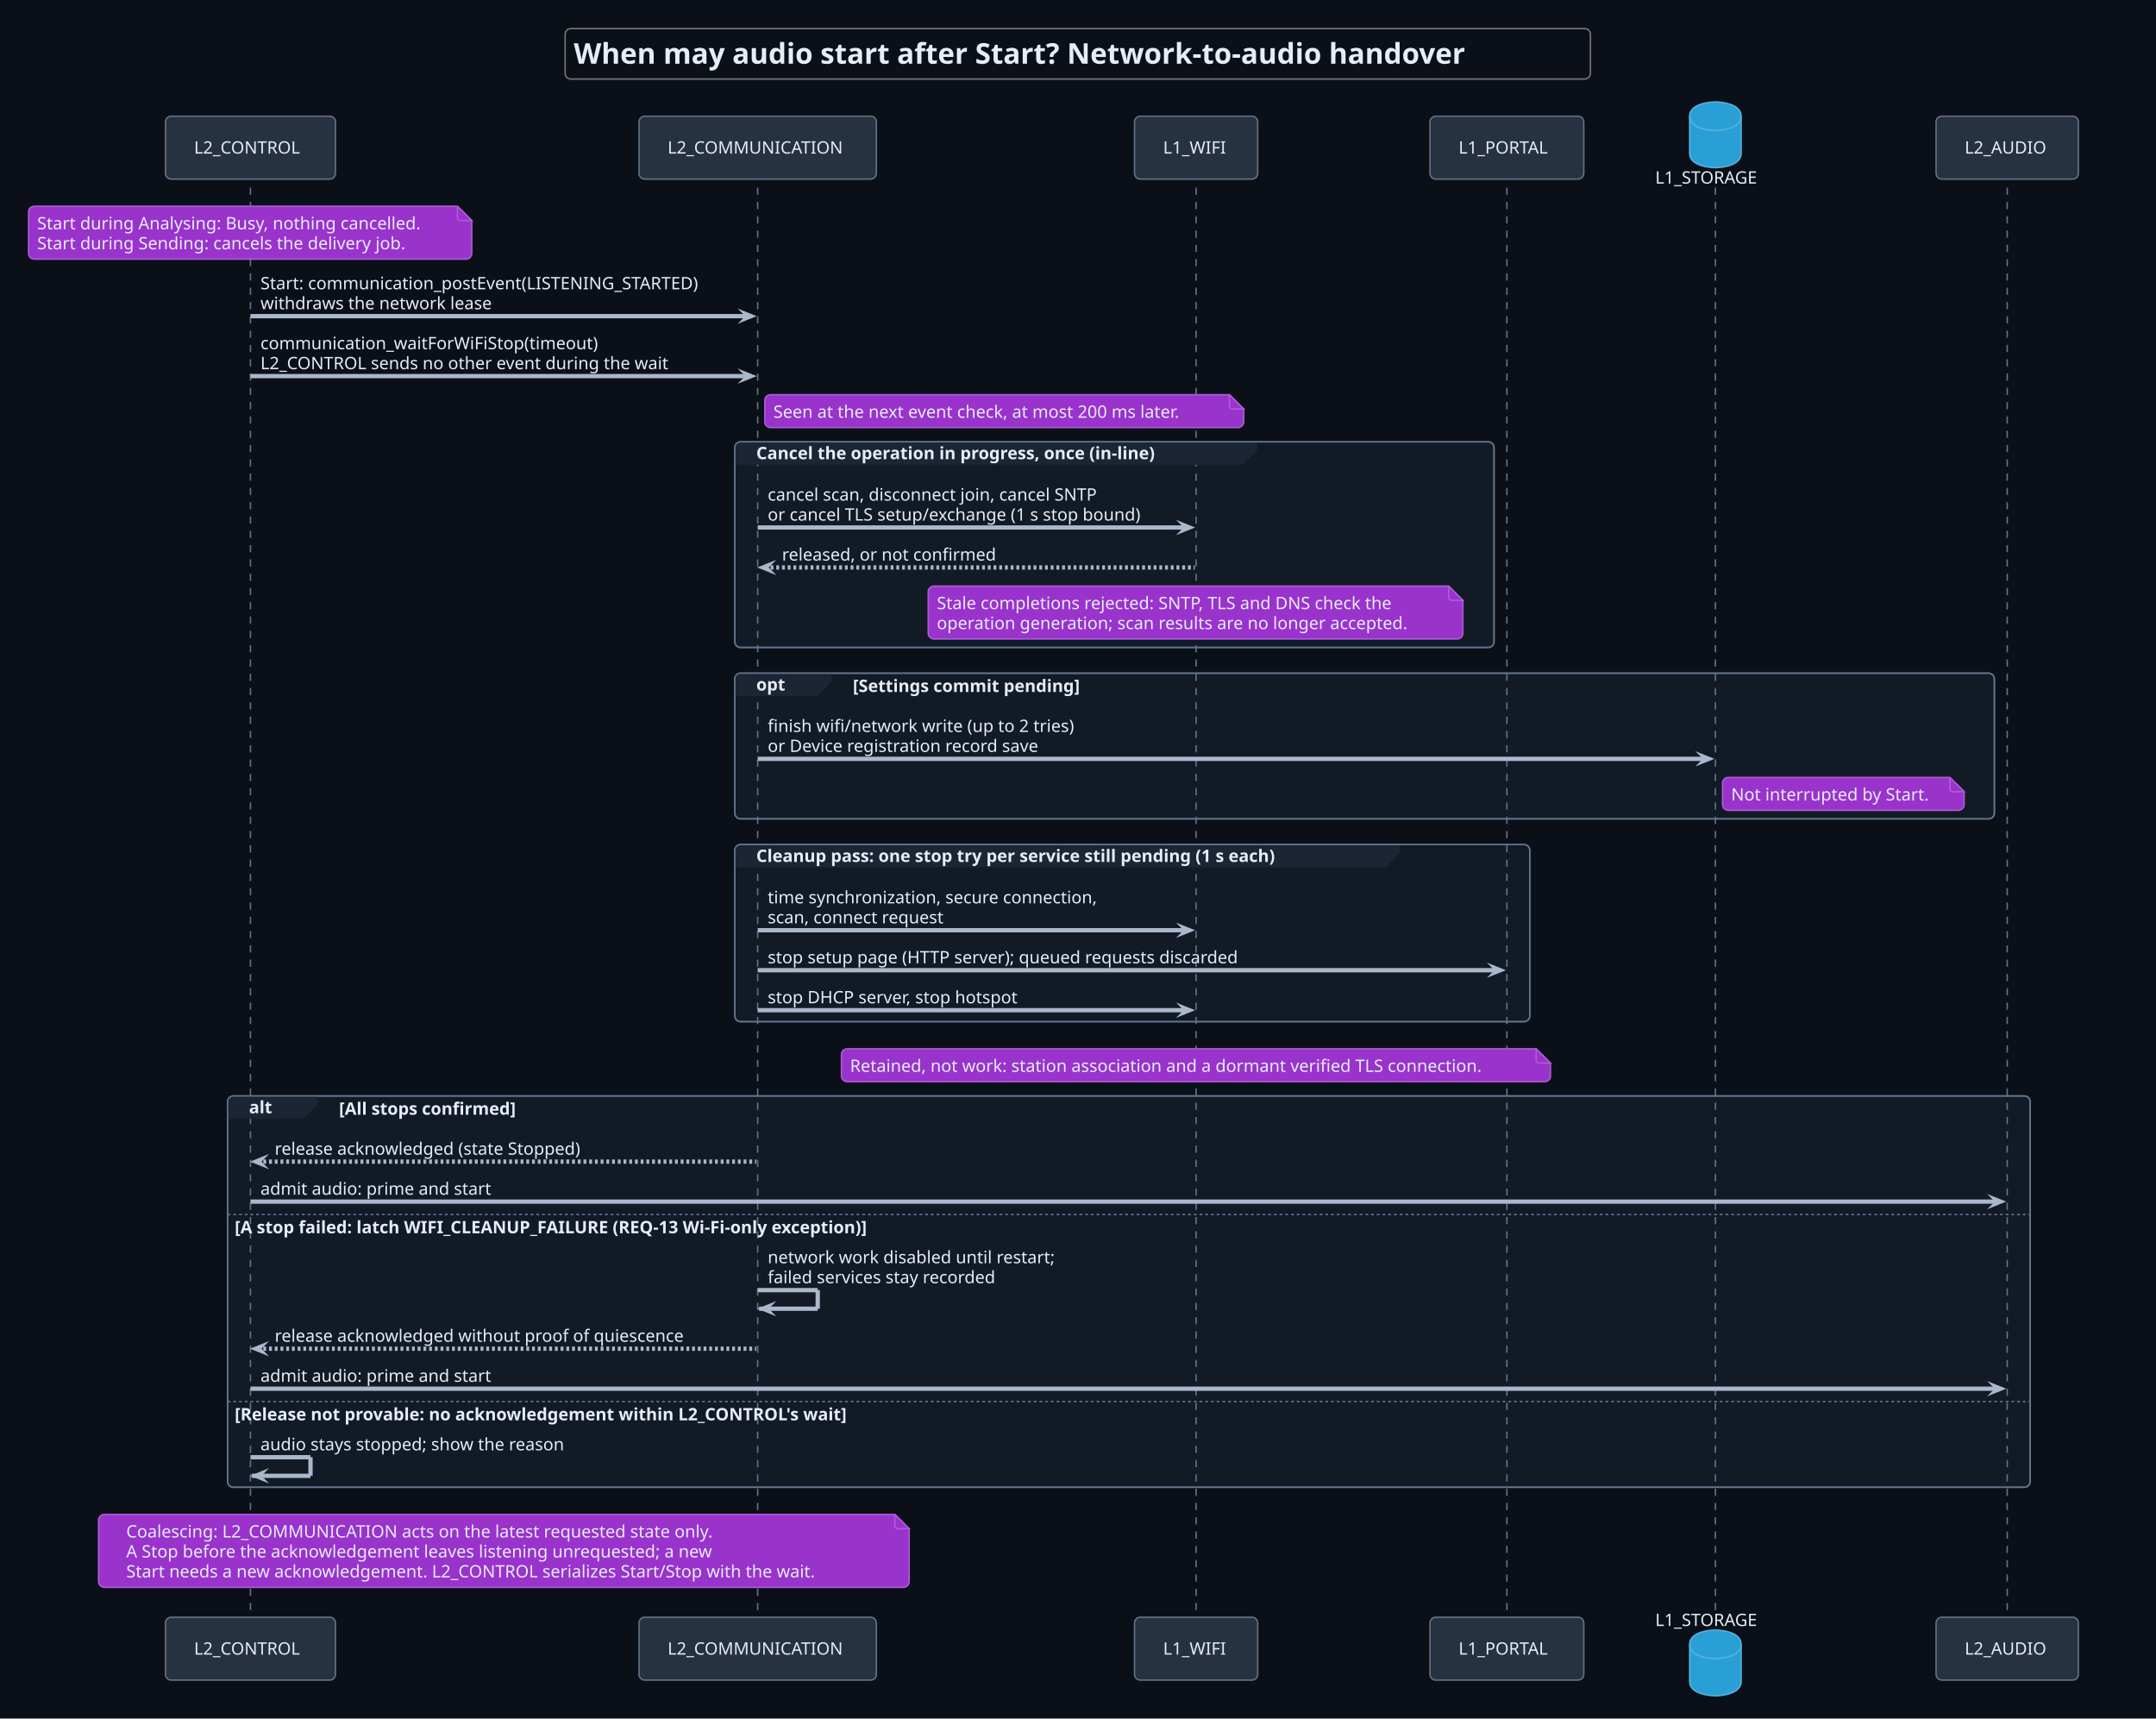
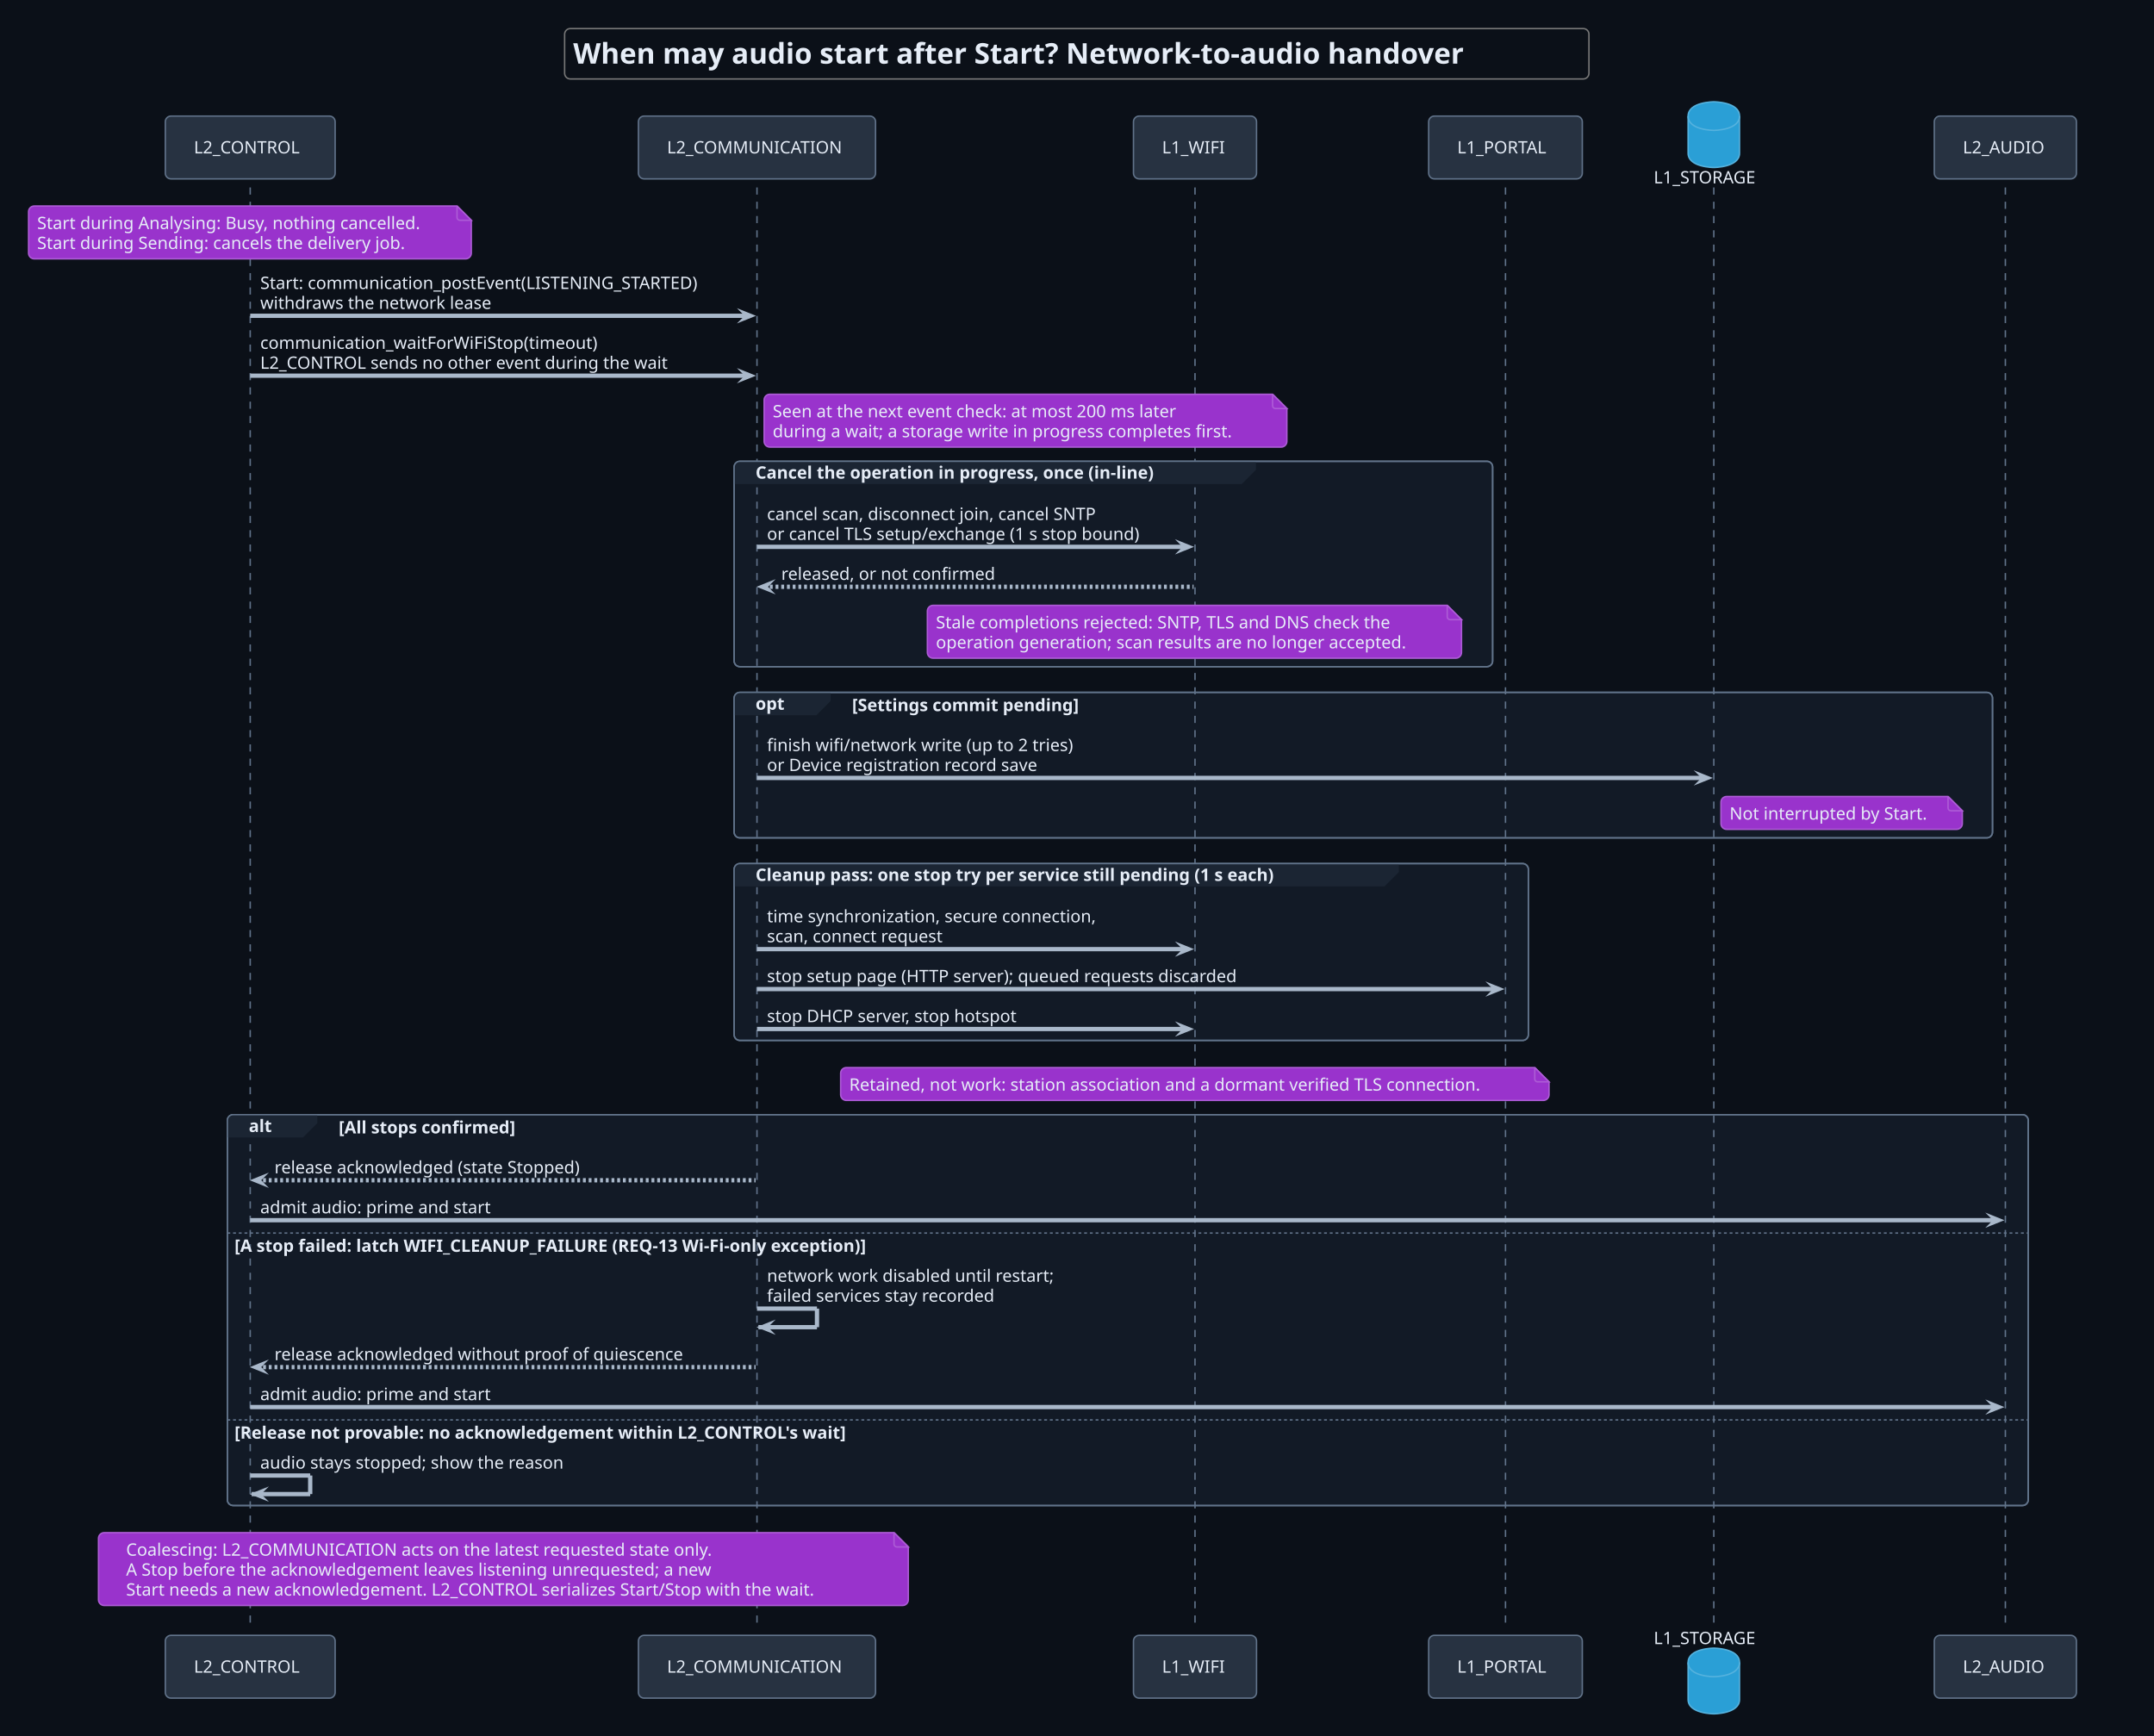
- <svg xmlns="http://www.w3.org/2000/svg" version="1.1" data-diagram-type="SEQUENCE" style="width:1571px;height:1252px;background:#0B1018;" width="1571.875px" height="1252.083px" viewBox="0 0 1571 1252" zoomAndPan="magnify" preserveAspectRatio="none" contentStyleType="text/css">
+ <svg xmlns="http://www.w3.org/2000/svg" version="1.1" data-diagram-type="SEQUENCE" style="width:1571px;height:1266px;background:#0B1018;" width="1571.875px" height="1266.667px" viewBox="0 0 1571 1266" zoomAndPan="magnify" preserveAspectRatio="none" contentStyleType="text/css">
  <defs />
  <g font-family="sans-serif" lengthAdjust="spacing">
-     <rect x="0" y="0" width="1571.875" height="1252.083" fill="#0B1018" style="stroke:none;" />
+     <rect x="0" y="0" width="1571.875" height="1266.667" fill="#0B1018" style="stroke:none;" />
    <g class="title" data-source-line="18">
      <rect x="411.799" y="20.833" width="747.089" height="36.751" fill="none" style="stroke:#777;stroke-width:1.042;" rx="4.167" ry="4.167" />
      <text x="418.049" y="46.421" fill="#E6EDF7" font-size="20.833" textLength="734.589" font-weight="700">When may audio start after Start? Network-to-audio handover</text>
    </g>
-     <rect x="535.435" y="321.908" width="553.211" height="149.805" fill="#121A26" style="stroke:#121A26;stroke-width:1.042;" rx="4.167" ry="4.167" />
-     <rect x="535.435" y="321.908" width="553.211" height="149.805" fill="none" style="stroke:#61738A;stroke-width:1.042;" rx="4.167" ry="4.167" />
-     <rect x="535.435" y="490.462" width="917.784" height="106.12" fill="#121A26" style="stroke:#121A26;stroke-width:1.042;" rx="4.167" ry="4.167" />
-     <rect x="535.435" y="490.462" width="917.784" height="106.12" fill="none" style="stroke:#61738A;stroke-width:1.042;" rx="4.167" ry="4.167" />
-     <rect x="535.435" y="615.332" width="579.253" height="129.004" fill="#121A26" style="stroke:#121A26;stroke-width:1.042;" rx="4.167" ry="4.167" />
-     <rect x="535.435" y="615.332" width="579.253" height="129.004" fill="none" style="stroke:#61738A;stroke-width:1.042;" rx="4.167" ry="4.167" />
-     <rect x="165.83" y="798.47" width="1313.43" height="285.091" fill="#121A26" style="stroke:#121A26;stroke-width:1.042;" rx="4.167" ry="4.167" />
-     <rect x="165.83" y="798.47" width="1313.43" height="285.091" fill="none" style="stroke:#61738A;stroke-width:1.042;" rx="4.167" ry="4.167" />
+     <rect x="535.435" y="336.458" width="553.211" height="149.805" fill="#121A26" style="stroke:#121A26;stroke-width:1.042;" rx="4.167" ry="4.167" />
+     <rect x="535.435" y="336.458" width="553.211" height="149.805" fill="none" style="stroke:#61738A;stroke-width:1.042;" rx="4.167" ry="4.167" />
+     <rect x="535.435" y="505.013" width="917.784" height="106.12" fill="#121A26" style="stroke:#121A26;stroke-width:1.042;" rx="4.167" ry="4.167" />
+     <rect x="535.435" y="505.013" width="917.784" height="106.12" fill="none" style="stroke:#61738A;stroke-width:1.042;" rx="4.167" ry="4.167" />
+     <rect x="535.435" y="629.883" width="579.253" height="129.004" fill="#121A26" style="stroke:#121A26;stroke-width:1.042;" rx="4.167" ry="4.167" />
+     <rect x="535.435" y="629.883" width="579.253" height="129.004" fill="none" style="stroke:#61738A;stroke-width:1.042;" rx="4.167" ry="4.167" />
+     <rect x="165.83" y="813.021" width="1313.43" height="285.091" fill="#121A26" style="stroke:#121A26;stroke-width:1.042;" rx="4.167" ry="4.167" />
+     <rect x="165.83" y="813.021" width="1313.43" height="285.091" fill="none" style="stroke:#61738A;stroke-width:1.042;" rx="4.167" ry="4.167" />
    <g class="participant-lifeline" data-qualified-name="CONTROL" data-entity-uid="part1" id="part1-lifeline" data-source-line="19">
      <g>
-         <rect x="178.851" y="136.719" width="8.333" height="1036.328" fill="#000" fill-opacity="0" />
-         <line x1="182.497" y1="136.719" x2="182.497" y2="1173.047" style="stroke:#61738A;stroke-width:1.042;stroke-dasharray:5.208,5.208;" />
+         <rect x="178.851" y="136.719" width="8.333" height="1050.879" fill="#000" fill-opacity="0" />
+         <line x1="182.497" y1="136.719" x2="182.497" y2="1187.598" style="stroke:#61738A;stroke-width:1.042;stroke-dasharray:5.208,5.208;" />
      </g>
    </g>
    <g class="participant-lifeline" data-qualified-name="COMMUNICATION" data-entity-uid="part2" id="part2-lifeline" data-source-line="20">
      <g>
-         <rect x="548.456" y="136.719" width="8.333" height="1036.328" fill="#000" fill-opacity="0" />
-         <line x1="552.102" y1="136.719" x2="552.102" y2="1173.047" style="stroke:#61738A;stroke-width:1.042;stroke-dasharray:5.208,5.208;" />
+         <rect x="548.456" y="136.719" width="8.333" height="1050.879" fill="#000" fill-opacity="0" />
+         <line x1="552.102" y1="136.719" x2="552.102" y2="1187.598" style="stroke:#61738A;stroke-width:1.042;stroke-dasharray:5.208,5.208;" />
      </g>
    </g>
    <g class="participant-lifeline" data-qualified-name="WIFI" data-entity-uid="part3" id="part3-lifeline" data-source-line="21">
      <g>
-         <rect x="867.92" y="136.719" width="8.333" height="1036.328" fill="#000" fill-opacity="0" />
-         <line x1="871.566" y1="136.719" x2="871.566" y2="1173.047" style="stroke:#61738A;stroke-width:1.042;stroke-dasharray:5.208,5.208;" />
+         <rect x="867.92" y="136.719" width="8.333" height="1050.879" fill="#000" fill-opacity="0" />
+         <line x1="871.566" y1="136.719" x2="871.566" y2="1187.598" style="stroke:#61738A;stroke-width:1.042;stroke-dasharray:5.208,5.208;" />
      </g>
    </g>
    <g class="participant-lifeline" data-qualified-name="PORTAL" data-entity-uid="part4" id="part4-lifeline" data-source-line="22">
      <g>
-         <rect x="1094.376" y="136.719" width="8.333" height="1036.328" fill="#000" fill-opacity="0" />
-         <line x1="1098.021" y1="136.719" x2="1098.021" y2="1173.047" style="stroke:#61738A;stroke-width:1.042;stroke-dasharray:5.208,5.208;" />
+         <rect x="1094.376" y="136.719" width="8.333" height="1050.879" fill="#000" fill-opacity="0" />
+         <line x1="1098.021" y1="136.719" x2="1098.021" y2="1187.598" style="stroke:#61738A;stroke-width:1.042;stroke-dasharray:5.208,5.208;" />
      </g>
    </g>
    <g class="participant-lifeline" data-qualified-name="STORAGE" data-entity-uid="part5" id="part5-lifeline" data-source-line="23">
      <g>
-         <rect x="1246.305" y="136.719" width="8.333" height="1036.328" fill="#000" fill-opacity="0" />
-         <line x1="1249.951" y1="136.719" x2="1249.951" y2="1173.047" style="stroke:#61738A;stroke-width:1.042;stroke-dasharray:5.208,5.208;" />
+         <rect x="1246.305" y="136.719" width="8.333" height="1050.879" fill="#000" fill-opacity="0" />
+         <line x1="1249.951" y1="136.719" x2="1249.951" y2="1187.598" style="stroke:#61738A;stroke-width:1.042;stroke-dasharray:5.208,5.208;" />
      </g>
    </g>
    <g class="participant-lifeline" data-qualified-name="AUDIO" data-entity-uid="part6" id="part6-lifeline" data-source-line="24">
      <g>
-         <rect x="1458.948" y="136.719" width="8.333" height="1036.328" fill="#000" fill-opacity="0" />
-         <line x1="1462.594" y1="136.719" x2="1462.594" y2="1173.047" style="stroke:#61738A;stroke-width:1.042;stroke-dasharray:5.208,5.208;" />
+         <rect x="1458.948" y="136.719" width="8.333" height="1050.879" fill="#000" fill-opacity="0" />
+         <line x1="1462.594" y1="136.719" x2="1462.594" y2="1187.598" style="stroke:#61738A;stroke-width:1.042;stroke-dasharray:5.208,5.208;" />
      </g>
    </g>
    <g class="participant participant-head" data-qualified-name="CONTROL" data-entity-uid="part1" id="part1-head" data-source-line="19">
      <rect x="120.56" y="84.668" width="123.875" height="45.801" fill="#273241" style="stroke:#61738A;stroke-width:1.042;" rx="4.167" ry="4.167" />
      <text x="141.393" y="111.896" fill="#E6EDF7" font-size="12.5" textLength="82.208">L2_CONTROL</text>
    </g>
    <g class="participant participant-head" data-qualified-name="COMMUNICATION" data-entity-uid="part2" id="part2-head" data-source-line="20">
      <rect x="465.628" y="84.668" width="172.947" height="45.801" fill="#273241" style="stroke:#61738A;stroke-width:1.042;" rx="4.167" ry="4.167" />
      <text x="486.461" y="111.896" fill="#E6EDF7" font-size="12.5" textLength="131.281">L2_COMMUNICATION</text>
    </g>
    <g class="participant participant-head" data-qualified-name="WIFI" data-entity-uid="part3" id="part3-head" data-source-line="21">
      <rect x="826.688" y="84.668" width="89.756" height="45.801" fill="#273241" style="stroke:#61738A;stroke-width:1.042;" rx="4.167" ry="4.167" />
      <text x="847.521" y="111.896" fill="#E6EDF7" font-size="12.5" textLength="48.09">L1_WIFI</text>
    </g>
    <g class="participant participant-head" data-qualified-name="PORTAL" data-entity-uid="part4" id="part4-head" data-source-line="22">
      <rect x="1041.998" y="84.668" width="112.046" height="45.801" fill="#273241" style="stroke:#61738A;stroke-width:1.042;" rx="4.167" ry="4.167" />
      <text x="1062.832" y="111.896" fill="#E6EDF7" font-size="12.5" textLength="70.38">L1_PORTAL</text>
    </g>
    <g class="participant participant-head" data-qualified-name="STORAGE" data-entity-uid="part5" id="part5-head" data-source-line="23">
      <text x="1206.128" y="133.771" fill="#E6EDF7" font-size="12.5" textLength="81.396">L1_STORAGE</text>
      <path d="M1231.201,84.668 C1231.201,74.251 1249.951,74.251 1249.951,74.251 C1249.951,74.251 1268.701,74.251 1268.701,84.668 L1268.701,111.751 C1268.701,122.168 1249.951,122.168 1249.951,122.168 C1249.951,122.168 1231.201,122.168 1231.201,111.751 L1231.201,84.668" style="stroke:#55B2DE;stroke-width:1.042;" fill="#2A9FD6" />
      <path d="M1231.201,84.668 C1231.201,95.085 1249.951,95.085 1249.951,95.085 C1249.951,95.085 1268.701,95.085 1268.701,84.668" style="stroke:#55B2DE;stroke-width:1.042;" fill="none" />
    </g>
    <g class="participant participant-head" data-qualified-name="AUDIO" data-entity-uid="part6" id="part6-head" data-source-line="24">
      <rect x="1410.751" y="84.668" width="103.684" height="45.801" fill="#273241" style="stroke:#61738A;stroke-width:1.042;" rx="4.167" ry="4.167" />
      <text x="1431.585" y="111.896" fill="#E6EDF7" font-size="12.5" textLength="62.018">L2_AUDIO</text>
    </g>
    <g class="participant participant-tail" data-qualified-name="CONTROL" data-entity-uid="part1" id="part1-tail" data-source-line="19">
-       <rect x="120.56" y="1178.255" width="123.875" height="45.801" fill="#273241" style="stroke:#61738A;stroke-width:1.042;" rx="4.167" ry="4.167" />
-       <text x="141.393" y="1205.483" fill="#E6EDF7" font-size="12.5" textLength="82.208">L2_CONTROL</text>
+       <rect x="120.56" y="1192.806" width="123.875" height="45.801" fill="#273241" style="stroke:#61738A;stroke-width:1.042;" rx="4.167" ry="4.167" />
+       <text x="141.393" y="1220.034" fill="#E6EDF7" font-size="12.5" textLength="82.208">L2_CONTROL</text>
    </g>
    <g class="participant participant-tail" data-qualified-name="COMMUNICATION" data-entity-uid="part2" id="part2-tail" data-source-line="20">
-       <rect x="465.628" y="1178.255" width="172.947" height="45.801" fill="#273241" style="stroke:#61738A;stroke-width:1.042;" rx="4.167" ry="4.167" />
-       <text x="486.461" y="1205.483" fill="#E6EDF7" font-size="12.5" textLength="131.281">L2_COMMUNICATION</text>
+       <rect x="465.628" y="1192.806" width="172.947" height="45.801" fill="#273241" style="stroke:#61738A;stroke-width:1.042;" rx="4.167" ry="4.167" />
+       <text x="486.461" y="1220.034" fill="#E6EDF7" font-size="12.5" textLength="131.281">L2_COMMUNICATION</text>
    </g>
    <g class="participant participant-tail" data-qualified-name="WIFI" data-entity-uid="part3" id="part3-tail" data-source-line="21">
-       <rect x="826.688" y="1178.255" width="89.756" height="45.801" fill="#273241" style="stroke:#61738A;stroke-width:1.042;" rx="4.167" ry="4.167" />
-       <text x="847.521" y="1205.483" fill="#E6EDF7" font-size="12.5" textLength="48.09">L1_WIFI</text>
+       <rect x="826.688" y="1192.806" width="89.756" height="45.801" fill="#273241" style="stroke:#61738A;stroke-width:1.042;" rx="4.167" ry="4.167" />
+       <text x="847.521" y="1220.034" fill="#E6EDF7" font-size="12.5" textLength="48.09">L1_WIFI</text>
    </g>
    <g class="participant participant-tail" data-qualified-name="PORTAL" data-entity-uid="part4" id="part4-tail" data-source-line="22">
-       <rect x="1041.998" y="1178.255" width="112.046" height="45.801" fill="#273241" style="stroke:#61738A;stroke-width:1.042;" rx="4.167" ry="4.167" />
-       <text x="1062.832" y="1205.483" fill="#E6EDF7" font-size="12.5" textLength="70.38">L1_PORTAL</text>
+       <rect x="1041.998" y="1192.806" width="112.046" height="45.801" fill="#273241" style="stroke:#61738A;stroke-width:1.042;" rx="4.167" ry="4.167" />
+       <text x="1062.832" y="1220.034" fill="#E6EDF7" font-size="12.5" textLength="70.38">L1_PORTAL</text>
    </g>
    <g class="participant participant-tail" data-qualified-name="STORAGE" data-entity-uid="part5" id="part5-tail" data-source-line="23">
-       <text x="1206.128" y="1184.65" fill="#E6EDF7" font-size="12.5" textLength="81.396">L1_STORAGE</text>
-       <path d="M1231.201,1198.014 C1231.201,1187.598 1249.951,1187.598 1249.951,1187.598 C1249.951,1187.598 1268.701,1187.598 1268.701,1198.014 L1268.701,1225.098 C1268.701,1235.514 1249.951,1235.514 1249.951,1235.514 C1249.951,1235.514 1231.201,1235.514 1231.201,1225.098 L1231.201,1198.014" style="stroke:#55B2DE;stroke-width:1.042;" fill="#2A9FD6" />
-       <path d="M1231.201,1198.014 C1231.201,1208.431 1249.951,1208.431 1249.951,1208.431 C1249.951,1208.431 1268.701,1208.431 1268.701,1198.014" style="stroke:#55B2DE;stroke-width:1.042;" fill="none" />
+       <text x="1206.128" y="1199.2" fill="#E6EDF7" font-size="12.5" textLength="81.396">L1_STORAGE</text>
+       <path d="M1231.201,1212.565 C1231.201,1202.148 1249.951,1202.148 1249.951,1202.148 C1249.951,1202.148 1268.701,1202.148 1268.701,1212.565 L1268.701,1239.648 C1268.701,1250.065 1249.951,1250.065 1249.951,1250.065 C1249.951,1250.065 1231.201,1250.065 1231.201,1239.648 L1231.201,1212.565" style="stroke:#55B2DE;stroke-width:1.042;" fill="#2A9FD6" />
+       <path d="M1231.201,1212.565 C1231.201,1222.982 1249.951,1222.982 1249.951,1222.982 C1249.951,1222.982 1268.701,1222.982 1268.701,1212.565" style="stroke:#55B2DE;stroke-width:1.042;" fill="none" />
    </g>
    <g class="participant participant-tail" data-qualified-name="AUDIO" data-entity-uid="part6" id="part6-tail" data-source-line="24">
-       <rect x="1410.751" y="1178.255" width="103.684" height="45.801" fill="#273241" style="stroke:#61738A;stroke-width:1.042;" rx="4.167" ry="4.167" />
-       <text x="1431.585" y="1205.483" fill="#E6EDF7" font-size="12.5" textLength="62.018">L2_AUDIO</text>
+       <rect x="1410.751" y="1192.806" width="103.684" height="45.801" fill="#273241" style="stroke:#61738A;stroke-width:1.042;" rx="4.167" ry="4.167" />
+       <text x="1431.585" y="1220.034" fill="#E6EDF7" font-size="12.5" textLength="62.018">L2_AUDIO</text>
    </g>
    <path d="M20.833,154.427 L20.833,184.635 A4.167,4.167 0 0 0 25,188.802 L339.583,188.802 A4.167,4.167 0 0 0 343.75,184.635 L343.75,160.677 L333.333,150.26 L25,150.26 A4.167,4.167 0 0 0 20.833,154.427" style="stroke:#AD5CD6;stroke-width:1.042;" fill="#93C" />
    <path d="M333.333,150.26 L333.333,158.594 A2.083,2.083 0 0 0 335.417,160.677 L343.75,160.677 L333.333,150.26" style="stroke:#AD5CD6;stroke-width:1.042;" fill="#93C" />
    <text x="27.083" y="167.072" fill="#E6EDF7" font-size="12.5" textLength="301.453">Start during Analysing: Busy, nothing cancelled.</text>
    <text x="27.083" y="181.622" fill="#E6EDF7" font-size="12.5" textLength="290.466">Start during Sending: cancels the delivery job.</text>
    <g class="message" data-entity-1="part1" data-entity-2="part2" id="msg1" data-source-line="29">
      <polygon points="539.602,226.172,550.018,230.339,539.602,234.505,543.768,230.339" fill="#A9B8CA" style="stroke:#A9B8CA;stroke-width:1.042;stroke-linejoin:miter;stroke-miterlimit:10;" />
      <line x1="182.497" y1="230.339" x2="545.852" y2="230.339" style="stroke:#A9B8CA;stroke-width:3.125;" />
      <text x="189.789" y="210.756" fill="#E6EDF7" font-size="12.5" textLength="344.604">Start: communication_postEvent(LISTENING_STARTED)</text>
      <text x="189.789" y="225.307" fill="#E6EDF7" font-size="12.5" textLength="180.212">withdraws the network lease</text>
    </g>
    <g class="message" data-entity-1="part1" data-entity-2="part2" id="msg2" data-source-line="30">
      <polygon points="539.602,269.857,550.018,274.023,539.602,278.19,543.768,274.023" fill="#A9B8CA" style="stroke:#A9B8CA;stroke-width:1.042;stroke-linejoin:miter;stroke-miterlimit:10;" />
      <line x1="182.497" y1="274.023" x2="545.852" y2="274.023" style="stroke:#A9B8CA;stroke-width:3.125;" />
      <text x="189.789" y="254.441" fill="#E6EDF7" font-size="12.5" textLength="262.531">communication_waitForWiFiStop(timeout)</text>
      <text x="189.789" y="268.992" fill="#E6EDF7" font-size="12.5" textLength="318.164">L2_CONTROL sends no other event during the wait</text>
    </g>
-     <path d="M557.31,291.732 L557.31,307.357 A4.167,4.167 0 0 0 561.477,311.523 L902.102,311.523 A4.167,4.167 0 0 0 906.268,307.357 L906.268,297.982 L895.852,287.565 L561.477,287.565 A4.167,4.167 0 0 0 557.31,291.732" style="stroke:#AD5CD6;stroke-width:1.042;" fill="#93C" />
-     <path d="M895.852,287.565 L895.852,295.898 A2.083,2.083 0 0 0 897.935,297.982 L906.268,297.982 L895.852,287.565" style="stroke:#AD5CD6;stroke-width:1.042;" fill="#93C" />
-     <text x="563.56" y="304.376" fill="#E6EDF7" font-size="12.5" textLength="327.313">Seen at the next event check, at most 200 ms later.</text>
-     <path d="M539.602,321.908 L916.032,321.908 L916.032,328.125 L905.615,338.542 L535.435,338.542 L535.435,326.074 A4.167,4.167 0 0 1 539.602,321.908" fill="#1B2533" />
-     <rect x="535.435" y="321.908" width="553.211" height="149.805" fill="none" style="stroke:#61738A;stroke-width:1.042;" rx="4.167" ry="4.167" />
-     <text x="551.06" y="334.552" fill="#E6EDF7" font-size="12.5" textLength="333.722" font-weight="700">Cancel the operation in progress, once (in-line)</text>
-     <g class="message" data-entity-1="part2" data-entity-2="part3" id="msg3" data-source-line="35">
-       <polygon points="859.066,380.143,869.482,384.31,859.066,388.477,863.232,384.31" fill="#A9B8CA" style="stroke:#A9B8CA;stroke-width:1.042;stroke-linejoin:miter;stroke-miterlimit:10;" />
-       <line x1="552.102" y1="384.31" x2="865.316" y2="384.31" style="stroke:#A9B8CA;stroke-width:3.125;" />
-       <text x="559.393" y="364.728" fill="#E6EDF7" font-size="12.5" textLength="260.486">cancel scan, disconnect join, cancel SNTP</text>
-       <text x="559.393" y="379.279" fill="#E6EDF7" font-size="12.5" textLength="294.464">or cancel TLS setup/exchange (1 s stop bound)</text>
-     </g>
-     <g class="message" data-entity-1="part3" data-entity-2="part2" id="msg4" data-source-line="36">
-       <polygon points="563.56,409.277,553.143,413.444,563.56,417.611,559.393,413.444" fill="#A9B8CA" style="stroke:#A9B8CA;stroke-width:1.042;stroke-linejoin:miter;stroke-miterlimit:10;" />
-       <line x1="557.31" y1="413.444" x2="870.524" y2="413.444" style="stroke:#A9B8CA;stroke-width:3.125;stroke-dasharray:2.083,2.083;" />
-       <text x="569.81" y="408.413" fill="#E6EDF7" font-size="12.5" textLength="166.199">released, or not confirmed</text>
-     </g>
-     <path d="M676.36,431.152 L676.36,461.361 A4.167,4.167 0 0 0 680.527,465.527 L1061.777,465.527 A4.167,4.167 0 0 0 1065.943,461.361 L1065.943,437.402 L1055.527,426.986 L680.527,426.986 A4.167,4.167 0 0 0 676.36,431.152" style="stroke:#AD5CD6;stroke-width:1.042;" fill="#93C" />
-     <path d="M1055.527,426.986 L1055.527,435.319 A2.083,2.083 0 0 0 1057.61,437.402 L1065.943,437.402 L1055.527,426.986" style="stroke:#AD5CD6;stroke-width:1.042;" fill="#93C" />
-     <text x="682.61" y="443.797" fill="#E6EDF7" font-size="12.5" textLength="361.804">Stale completions rejected: SNTP, TLS and DNS check the</text>
-     <text x="682.61" y="458.348" fill="#E6EDF7" font-size="12.5" textLength="368.536">operation generation; scan results are no longer accepted.</text>
-     <path d="M539.602,490.462 L605.821,490.462 L605.821,496.68 L595.404,507.096 L535.435,507.096 L535.435,494.629 A4.167,4.167 0 0 1 539.602,490.462" fill="#1B2533" />
-     <rect x="535.435" y="490.462" width="917.784" height="106.12" fill="none" style="stroke:#61738A;stroke-width:1.042;" rx="4.167" ry="4.167" />
-     <text x="551.06" y="503.107" fill="#E6EDF7" font-size="12.5" textLength="23.511" font-weight="700">opt</text>
-     <text x="621.446" y="504.148" fill="#E6EDF7" font-size="12.5" textLength="188.843" font-weight="700">[Settings commit pending]</text>
-     <g class="message" data-entity-1="part2" data-entity-2="part5" id="msg5" data-source-line="43">
-       <polygon points="1237.451,548.698,1247.868,552.865,1237.451,557.031,1241.618,552.865" fill="#A9B8CA" style="stroke:#A9B8CA;stroke-width:1.042;stroke-linejoin:miter;stroke-miterlimit:10;" />
-       <line x1="552.102" y1="552.865" x2="1243.701" y2="552.865" style="stroke:#A9B8CA;stroke-width:3.125;" />
-       <text x="559.393" y="533.282" fill="#E6EDF7" font-size="12.5" textLength="239.343">finish wifi/network write (up to 2 tries)</text>
-       <text x="559.393" y="547.833" fill="#E6EDF7" font-size="12.5" textLength="213.507">or Device registration record save</text>
-     </g>
-     <path d="M1255.16,570.573 L1255.16,586.198 A4.167,4.167 0 0 0 1259.326,590.365 L1427.035,590.365 A4.167,4.167 0 0 0 1431.201,586.198 L1431.201,576.823 L1420.785,566.406 L1259.326,566.406 A4.167,4.167 0 0 0 1255.16,570.573" style="stroke:#AD5CD6;stroke-width:1.042;" fill="#93C" />
-     <path d="M1420.785,566.406 L1420.785,574.74 A2.083,2.083 0 0 0 1422.868,576.823 L1431.201,576.823 L1420.785,566.406" style="stroke:#AD5CD6;stroke-width:1.042;" fill="#93C" />
-     <text x="1261.41" y="583.217" fill="#E6EDF7" font-size="12.5" textLength="154.309">Not interrupted by Start.</text>
-     <path d="M539.602,615.332 L1020.213,615.332 L1020.213,621.549 L1009.796,631.966 L535.435,631.966 L535.435,619.499 A4.167,4.167 0 0 1 539.602,615.332" fill="#1B2533" />
-     <rect x="535.435" y="615.332" width="579.253" height="129.004" fill="none" style="stroke:#61738A;stroke-width:1.042;" rx="4.167" ry="4.167" />
-     <text x="551.06" y="627.976" fill="#E6EDF7" font-size="12.5" textLength="437.903" font-weight="700">Cleanup pass: one stop try per service still pending (1 s each)</text>
-     <g class="message" data-entity-1="part2" data-entity-2="part3" id="msg6" data-source-line="49">
-       <polygon points="859.066,673.568,869.482,677.734,859.066,681.901,863.232,677.734" fill="#A9B8CA" style="stroke:#A9B8CA;stroke-width:1.042;stroke-linejoin:miter;stroke-miterlimit:10;" />
-       <line x1="552.102" y1="677.734" x2="865.316" y2="677.734" style="stroke:#A9B8CA;stroke-width:3.125;" />
-       <text x="559.393" y="658.152" fill="#E6EDF7" font-size="12.5" textLength="257.782">time synchronization, secure connection,</text>
-       <text x="559.393" y="672.703" fill="#E6EDF7" font-size="12.5" textLength="138.507">scan, connect request</text>
-     </g>
-     <g class="message" data-entity-1="part2" data-entity-2="part4" id="msg7" data-source-line="50">
-       <polygon points="1085.521,702.702,1095.938,706.868,1085.521,711.035,1089.688,706.868" fill="#A9B8CA" style="stroke:#A9B8CA;stroke-width:1.042;stroke-linejoin:miter;stroke-miterlimit:10;" />
-       <line x1="552.102" y1="706.868" x2="1091.771" y2="706.868" style="stroke:#A9B8CA;stroke-width:3.125;" />
-       <text x="559.393" y="701.837" fill="#E6EDF7" font-size="12.5" textLength="369.281">stop setup page (HTTP server); queued requests discarded</text>
-     </g>
-     <g class="message" data-entity-1="part2" data-entity-2="part3" id="msg8" data-source-line="51">
-       <polygon points="859.066,731.836,869.482,736.003,859.066,740.169,863.232,736.003" fill="#A9B8CA" style="stroke:#A9B8CA;stroke-width:1.042;stroke-linejoin:miter;stroke-miterlimit:10;" />
-       <line x1="552.102" y1="736.003" x2="865.316" y2="736.003" style="stroke:#A9B8CA;stroke-width:3.125;" />
-       <text x="559.393" y="730.971" fill="#E6EDF7" font-size="12.5" textLength="196.185">stop DHCP server, stop hotspot</text>
-     </g>
-     <path d="M613.112,768.294 L613.112,783.919 A4.167,4.167 0 0 0 617.279,788.086 L1125.612,788.086 A4.167,4.167 0 0 0 1129.779,783.919 L1129.779,774.544 L1119.362,764.128 L617.279,764.128 A4.167,4.167 0 0 0 613.112,768.294" style="stroke:#AD5CD6;stroke-width:1.042;" fill="#93C" />
-     <path d="M1119.362,764.128 L1119.362,772.461 A2.083,2.083 0 0 0 1121.446,774.544 L1129.779,774.544 L1119.362,764.128" style="stroke:#AD5CD6;stroke-width:1.042;" fill="#93C" />
-     <text x="619.362" y="780.939" fill="#E6EDF7" font-size="12.5" textLength="495.032">Retained, not work: station association and a dormant verified TLS connection.</text>
-     <path d="M169.997,798.47 L231.401,798.47 L231.401,804.688 L220.984,815.104 L165.83,815.104 L165.83,802.637 A4.167,4.167 0 0 1 169.997,798.47" fill="#1B2533" />
-     <rect x="165.83" y="798.47" width="1313.43" height="285.091" fill="none" style="stroke:#61738A;stroke-width:1.042;" rx="4.167" ry="4.167" />
-     <text x="181.455" y="811.115" fill="#E6EDF7" font-size="12.5" textLength="18.695" font-weight="700">alt</text>
-     <text x="247.026" y="812.156" fill="#E6EDF7" font-size="12.5" textLength="147.998" font-weight="700">[All stops confirmed]</text>
-     <g class="message" data-entity-1="part2" data-entity-2="part1" id="msg9" data-source-line="57">
-       <polygon points="193.955,842.155,183.539,846.322,193.955,850.488,189.789,846.322" fill="#A9B8CA" style="stroke:#A9B8CA;stroke-width:1.042;stroke-linejoin:miter;stroke-miterlimit:10;" />
-       <line x1="187.705" y1="846.322" x2="551.06" y2="846.322" style="stroke:#A9B8CA;stroke-width:3.125;stroke-dasharray:2.083,2.083;" />
-       <text x="200.205" y="841.29" fill="#E6EDF7" font-size="12.5" textLength="241.394">release acknowledged (state Stopped)</text>
-     </g>
-     <g class="message" data-entity-1="part1" data-entity-2="part6" id="msg10" data-source-line="58">
-       <polygon points="1450.094,871.289,1460.51,875.456,1450.094,879.622,1454.26,875.456" fill="#A9B8CA" style="stroke:#A9B8CA;stroke-width:1.042;stroke-linejoin:miter;stroke-miterlimit:10;" />
-       <line x1="182.497" y1="875.456" x2="1456.344" y2="875.456" style="stroke:#A9B8CA;stroke-width:3.125;" />
-       <text x="189.789" y="870.424" fill="#E6EDF7" font-size="12.5" textLength="179.932">admit audio: prime and start</text>
-     </g>
-     <line x1="165.83" y1="884.831" x2="1479.26" y2="884.831" style="stroke:#61738A;stroke-width:1.042;stroke-dasharray:2.083,2.083;" />
-     <text x="171.039" y="898.517" fill="#E6EDF7" font-size="12.5" textLength="533.893" font-weight="700">[A stop failed: latch WIFI_CLEANUP_FAILURE (REQ-13 Wi-Fi-only exception)]</text>
-     <g class="message" data-entity-1="part2" data-entity-2="part2" id="msg11" data-source-line="60">
-       <line x1="552.102" y1="939.941" x2="595.852" y2="939.941" style="stroke:#A9B8CA;stroke-width:3.125;" />
-       <line x1="595.852" y1="939.941" x2="595.852" y2="953.483" style="stroke:#A9B8CA;stroke-width:3.125;" />
-       <line x1="553.143" y1="953.483" x2="595.852" y2="953.483" style="stroke:#A9B8CA;stroke-width:3.125;" />
-       <polygon points="563.56,949.316,553.143,953.483,563.56,957.65,559.393,953.483" fill="#A9B8CA" style="stroke:#A9B8CA;stroke-width:1.042;stroke-linejoin:miter;stroke-miterlimit:10;" />
-       <text x="559.393" y="920.359" fill="#E6EDF7" font-size="12.5" textLength="223.364">network work disabled until restart;</text>
-       <text x="559.393" y="934.91" fill="#E6EDF7" font-size="12.5" textLength="180.359">failed services stay recorded</text>
-     </g>
-     <g class="message" data-entity-1="part2" data-entity-2="part1" id="msg12" data-source-line="61">
-       <polygon points="193.955,978.451,183.539,982.617,193.955,986.784,189.789,982.617" fill="#A9B8CA" style="stroke:#A9B8CA;stroke-width:1.042;stroke-linejoin:miter;stroke-miterlimit:10;" />
-       <line x1="187.705" y1="982.617" x2="551.06" y2="982.617" style="stroke:#A9B8CA;stroke-width:3.125;stroke-dasharray:2.083,2.083;" />
-       <text x="200.205" y="977.586" fill="#E6EDF7" font-size="12.5" textLength="318.335">release acknowledged without proof of quiescence</text>
-     </g>
-     <g class="message" data-entity-1="part1" data-entity-2="part6" id="msg13" data-source-line="62">
-       <polygon points="1450.094,1007.585,1460.51,1011.751,1450.094,1015.918,1454.26,1011.751" fill="#A9B8CA" style="stroke:#A9B8CA;stroke-width:1.042;stroke-linejoin:miter;stroke-miterlimit:10;" />
-       <line x1="182.497" y1="1011.751" x2="1456.344" y2="1011.751" style="stroke:#A9B8CA;stroke-width:3.125;" />
-       <text x="189.789" y="1006.72" fill="#E6EDF7" font-size="12.5" textLength="179.932">admit audio: prime and start</text>
-     </g>
-     <line x1="165.83" y1="1021.126" x2="1479.26" y2="1021.126" style="stroke:#61738A;stroke-width:1.042;stroke-dasharray:2.083,2.083;" />
-     <text x="171.039" y="1034.812" fill="#E6EDF7" font-size="12.5" textLength="509.07" font-weight="700">[Release not provable: no acknowledgement within L2_CONTROL's wait]</text>
-     <g class="message" data-entity-1="part1" data-entity-2="part1" id="msg14" data-source-line="64">
-       <line x1="182.497" y1="1061.686" x2="226.247" y2="1061.686" style="stroke:#A9B8CA;stroke-width:3.125;" />
-       <line x1="226.247" y1="1061.686" x2="226.247" y2="1075.228" style="stroke:#A9B8CA;stroke-width:3.125;" />
-       <line x1="183.539" y1="1075.228" x2="226.247" y2="1075.228" style="stroke:#A9B8CA;stroke-width:3.125;" />
-       <polygon points="193.955,1071.061,183.539,1075.228,193.955,1079.395,189.789,1075.228" fill="#A9B8CA" style="stroke:#A9B8CA;stroke-width:1.042;stroke-linejoin:miter;stroke-miterlimit:10;" />
-       <text x="189.789" y="1056.655" fill="#E6EDF7" font-size="12.5" textLength="237.646">audio stays stopped; show the reason</text>
-     </g>
-     <path d="M71.833,1107.52 L71.833,1152.311 A4.167,4.167 0 0 0 76,1156.478 L658.292,1156.478 A4.167,4.167 0 0 0 662.458,1152.311 L662.458,1113.77 L652.042,1103.353 L76,1103.353 A4.167,4.167 0 0 0 71.833,1107.52" style="stroke:#AD5CD6;stroke-width:1.042;" fill="#93C" />
-     <path d="M652.042,1103.353 L652.042,1111.686 A2.083,2.083 0 0 0 654.125,1113.77 L662.458,1113.77 L652.042,1103.353" style="stroke:#AD5CD6;stroke-width:1.042;" fill="#93C" />
-     <text x="91.967" y="1120.164" fill="#E6EDF7" font-size="12.5" textLength="457.855">Coalescing: L2_COMMUNICATION acts on the latest requested state only.</text>
-     <text x="91.967" y="1134.715" fill="#E6EDF7" font-size="12.5" textLength="459.418">A Stop before the acknowledgement leaves listening unrequested; a new</text>
-     <text x="91.967" y="1149.266" fill="#E6EDF7" font-size="12.5" textLength="541.29">Start needs a new acknowledgement. L2_CONTROL serializes Start/Stop with the wait.</text>
+     <path d="M557.31,291.732 L557.31,321.94 A4.167,4.167 0 0 0 561.477,326.107 L934.393,326.107 A4.167,4.167 0 0 0 938.56,321.94 L938.56,297.982 L928.143,287.565 L561.477,287.565 A4.167,4.167 0 0 0 557.31,291.732" style="stroke:#AD5CD6;stroke-width:1.042;" fill="#93C" />
+     <path d="M928.143,287.565 L928.143,295.898 A2.083,2.083 0 0 0 930.227,297.982 L938.56,297.982 L928.143,287.565" style="stroke:#AD5CD6;stroke-width:1.042;" fill="#93C" />
+     <text x="563.56" y="304.376" fill="#E6EDF7" font-size="12.5" textLength="323.578">Seen at the next event check: at most 200 ms later</text>
+     <text x="563.56" y="318.927" fill="#E6EDF7" font-size="12.5" textLength="359.991">during a wait; a storage write in progress completes first.</text>
+     <path d="M539.602,336.458 L916.032,336.458 L916.032,342.676 L905.615,353.092 L535.435,353.092 L535.435,340.625 A4.167,4.167 0 0 1 539.602,336.458" fill="#1B2533" />
+     <rect x="535.435" y="336.458" width="553.211" height="149.805" fill="none" style="stroke:#61738A;stroke-width:1.042;" rx="4.167" ry="4.167" />
+     <text x="551.06" y="349.103" fill="#E6EDF7" font-size="12.5" textLength="333.722" font-weight="700">Cancel the operation in progress, once (in-line)</text>
+     <g class="message" data-entity-1="part2" data-entity-2="part3" id="msg3" data-source-line="36">
+       <polygon points="859.066,394.694,869.482,398.861,859.066,403.027,863.232,398.861" fill="#A9B8CA" style="stroke:#A9B8CA;stroke-width:1.042;stroke-linejoin:miter;stroke-miterlimit:10;" />
+       <line x1="552.102" y1="398.861" x2="865.316" y2="398.861" style="stroke:#A9B8CA;stroke-width:3.125;" />
+       <text x="559.393" y="379.279" fill="#E6EDF7" font-size="12.5" textLength="260.486">cancel scan, disconnect join, cancel SNTP</text>
+       <text x="559.393" y="393.829" fill="#E6EDF7" font-size="12.5" textLength="294.464">or cancel TLS setup/exchange (1 s stop bound)</text>
+     </g>
+     <g class="message" data-entity-1="part3" data-entity-2="part2" id="msg4" data-source-line="37">
+       <polygon points="563.56,423.828,553.143,427.995,563.56,432.161,559.393,427.995" fill="#A9B8CA" style="stroke:#A9B8CA;stroke-width:1.042;stroke-linejoin:miter;stroke-miterlimit:10;" />
+       <line x1="557.31" y1="427.995" x2="870.524" y2="427.995" style="stroke:#A9B8CA;stroke-width:3.125;stroke-dasharray:2.083,2.083;" />
+       <text x="569.81" y="422.963" fill="#E6EDF7" font-size="12.5" textLength="166.199">released, or not confirmed</text>
+     </g>
+     <path d="M676.36,445.703 L676.36,475.911 A4.167,4.167 0 0 0 680.527,480.078 L1061.777,480.078 A4.167,4.167 0 0 0 1065.943,475.911 L1065.943,451.953 L1055.527,441.536 L680.527,441.536 A4.167,4.167 0 0 0 676.36,445.703" style="stroke:#AD5CD6;stroke-width:1.042;" fill="#93C" />
+     <path d="M1055.527,441.536 L1055.527,449.87 A2.083,2.083 0 0 0 1057.61,451.953 L1065.943,451.953 L1055.527,441.536" style="stroke:#AD5CD6;stroke-width:1.042;" fill="#93C" />
+     <text x="682.61" y="458.348" fill="#E6EDF7" font-size="12.5" textLength="361.804">Stale completions rejected: SNTP, TLS and DNS check the</text>
+     <text x="682.61" y="472.898" fill="#E6EDF7" font-size="12.5" textLength="368.536">operation generation; scan results are no longer accepted.</text>
+     <path d="M539.602,505.013 L605.821,505.013 L605.821,511.23 L595.404,521.647 L535.435,521.647 L535.435,509.18 A4.167,4.167 0 0 1 539.602,505.013" fill="#1B2533" />
+     <rect x="535.435" y="505.013" width="917.784" height="106.12" fill="none" style="stroke:#61738A;stroke-width:1.042;" rx="4.167" ry="4.167" />
+     <text x="551.06" y="517.657" fill="#E6EDF7" font-size="12.5" textLength="23.511" font-weight="700">opt</text>
+     <text x="621.446" y="518.699" fill="#E6EDF7" font-size="12.5" textLength="188.843" font-weight="700">[Settings commit pending]</text>
+     <g class="message" data-entity-1="part2" data-entity-2="part5" id="msg5" data-source-line="44">
+       <polygon points="1237.451,563.249,1247.868,567.415,1237.451,571.582,1241.618,567.415" fill="#A9B8CA" style="stroke:#A9B8CA;stroke-width:1.042;stroke-linejoin:miter;stroke-miterlimit:10;" />
+       <line x1="552.102" y1="567.415" x2="1243.701" y2="567.415" style="stroke:#A9B8CA;stroke-width:3.125;" />
+       <text x="559.393" y="547.833" fill="#E6EDF7" font-size="12.5" textLength="239.343">finish wifi/network write (up to 2 tries)</text>
+       <text x="559.393" y="562.384" fill="#E6EDF7" font-size="12.5" textLength="213.507">or Device registration record save</text>
+     </g>
+     <path d="M1255.16,585.124 L1255.16,600.749 A4.167,4.167 0 0 0 1259.326,604.915 L1427.035,604.915 A4.167,4.167 0 0 0 1431.201,600.749 L1431.201,591.374 L1420.785,580.957 L1259.326,580.957 A4.167,4.167 0 0 0 1255.16,585.124" style="stroke:#AD5CD6;stroke-width:1.042;" fill="#93C" />
+     <path d="M1420.785,580.957 L1420.785,589.29 A2.083,2.083 0 0 0 1422.868,591.374 L1431.201,591.374 L1420.785,580.957" style="stroke:#AD5CD6;stroke-width:1.042;" fill="#93C" />
+     <text x="1261.41" y="597.768" fill="#E6EDF7" font-size="12.5" textLength="154.309">Not interrupted by Start.</text>
+     <path d="M539.602,629.883 L1020.213,629.883 L1020.213,636.1 L1009.796,646.517 L535.435,646.517 L535.435,634.049 A4.167,4.167 0 0 1 539.602,629.883" fill="#1B2533" />
+     <rect x="535.435" y="629.883" width="579.253" height="129.004" fill="none" style="stroke:#61738A;stroke-width:1.042;" rx="4.167" ry="4.167" />
+     <text x="551.06" y="642.527" fill="#E6EDF7" font-size="12.5" textLength="437.903" font-weight="700">Cleanup pass: one stop try per service still pending (1 s each)</text>
+     <g class="message" data-entity-1="part2" data-entity-2="part3" id="msg6" data-source-line="50">
+       <polygon points="859.066,688.118,869.482,692.285,859.066,696.452,863.232,692.285" fill="#A9B8CA" style="stroke:#A9B8CA;stroke-width:1.042;stroke-linejoin:miter;stroke-miterlimit:10;" />
+       <line x1="552.102" y1="692.285" x2="865.316" y2="692.285" style="stroke:#A9B8CA;stroke-width:3.125;" />
+       <text x="559.393" y="672.703" fill="#E6EDF7" font-size="12.5" textLength="257.782">time synchronization, secure connection,</text>
+       <text x="559.393" y="687.254" fill="#E6EDF7" font-size="12.5" textLength="138.507">scan, connect request</text>
+     </g>
+     <g class="message" data-entity-1="part2" data-entity-2="part4" id="msg7" data-source-line="51">
+       <polygon points="1085.521,717.253,1095.938,721.419,1085.521,725.586,1089.688,721.419" fill="#A9B8CA" style="stroke:#A9B8CA;stroke-width:1.042;stroke-linejoin:miter;stroke-miterlimit:10;" />
+       <line x1="552.102" y1="721.419" x2="1091.771" y2="721.419" style="stroke:#A9B8CA;stroke-width:3.125;" />
+       <text x="559.393" y="716.388" fill="#E6EDF7" font-size="12.5" textLength="369.281">stop setup page (HTTP server); queued requests discarded</text>
+     </g>
+     <g class="message" data-entity-1="part2" data-entity-2="part3" id="msg8" data-source-line="52">
+       <polygon points="859.066,746.387,869.482,750.553,859.066,754.72,863.232,750.553" fill="#A9B8CA" style="stroke:#A9B8CA;stroke-width:1.042;stroke-linejoin:miter;stroke-miterlimit:10;" />
+       <line x1="552.102" y1="750.553" x2="865.316" y2="750.553" style="stroke:#A9B8CA;stroke-width:3.125;" />
+       <text x="559.393" y="745.522" fill="#E6EDF7" font-size="12.5" textLength="196.185">stop DHCP server, stop hotspot</text>
+     </g>
+     <path d="M613.112,782.845 L613.112,798.47 A4.167,4.167 0 0 0 617.279,802.637 L1125.612,802.637 A4.167,4.167 0 0 0 1129.779,798.47 L1129.779,789.095 L1119.362,778.678 L617.279,778.678 A4.167,4.167 0 0 0 613.112,782.845" style="stroke:#AD5CD6;stroke-width:1.042;" fill="#93C" />
+     <path d="M1119.362,778.678 L1119.362,787.012 A2.083,2.083 0 0 0 1121.446,789.095 L1129.779,789.095 L1119.362,778.678" style="stroke:#AD5CD6;stroke-width:1.042;" fill="#93C" />
+     <text x="619.362" y="795.49" fill="#E6EDF7" font-size="12.5" textLength="495.032">Retained, not work: station association and a dormant verified TLS connection.</text>
+     <path d="M169.997,813.021 L231.401,813.021 L231.401,819.238 L220.984,829.655 L165.83,829.655 L165.83,817.188 A4.167,4.167 0 0 1 169.997,813.021" fill="#1B2533" />
+     <rect x="165.83" y="813.021" width="1313.43" height="285.091" fill="none" style="stroke:#61738A;stroke-width:1.042;" rx="4.167" ry="4.167" />
+     <text x="181.455" y="825.665" fill="#E6EDF7" font-size="12.5" textLength="18.695" font-weight="700">alt</text>
+     <text x="247.026" y="826.707" fill="#E6EDF7" font-size="12.5" textLength="147.998" font-weight="700">[All stops confirmed]</text>
+     <g class="message" data-entity-1="part2" data-entity-2="part1" id="msg9" data-source-line="58">
+       <polygon points="193.955,856.706,183.539,860.872,193.955,865.039,189.789,860.872" fill="#A9B8CA" style="stroke:#A9B8CA;stroke-width:1.042;stroke-linejoin:miter;stroke-miterlimit:10;" />
+       <line x1="187.705" y1="860.872" x2="551.06" y2="860.872" style="stroke:#A9B8CA;stroke-width:3.125;stroke-dasharray:2.083,2.083;" />
+       <text x="200.205" y="855.841" fill="#E6EDF7" font-size="12.5" textLength="241.394">release acknowledged (state Stopped)</text>
+     </g>
+     <g class="message" data-entity-1="part1" data-entity-2="part6" id="msg10" data-source-line="59">
+       <polygon points="1450.094,885.84,1460.51,890.007,1450.094,894.173,1454.26,890.007" fill="#A9B8CA" style="stroke:#A9B8CA;stroke-width:1.042;stroke-linejoin:miter;stroke-miterlimit:10;" />
+       <line x1="182.497" y1="890.007" x2="1456.344" y2="890.007" style="stroke:#A9B8CA;stroke-width:3.125;" />
+       <text x="189.789" y="884.975" fill="#E6EDF7" font-size="12.5" textLength="179.932">admit audio: prime and start</text>
+     </g>
+     <line x1="165.83" y1="899.382" x2="1479.26" y2="899.382" style="stroke:#61738A;stroke-width:1.042;stroke-dasharray:2.083,2.083;" />
+     <text x="171.039" y="913.068" fill="#E6EDF7" font-size="12.5" textLength="533.893" font-weight="700">[A stop failed: latch WIFI_CLEANUP_FAILURE (REQ-13 Wi-Fi-only exception)]</text>
+     <g class="message" data-entity-1="part2" data-entity-2="part2" id="msg11" data-source-line="61">
+       <line x1="552.102" y1="954.492" x2="595.852" y2="954.492" style="stroke:#A9B8CA;stroke-width:3.125;" />
+       <line x1="595.852" y1="954.492" x2="595.852" y2="968.034" style="stroke:#A9B8CA;stroke-width:3.125;" />
+       <line x1="553.143" y1="968.034" x2="595.852" y2="968.034" style="stroke:#A9B8CA;stroke-width:3.125;" />
+       <polygon points="563.56,963.867,553.143,968.034,563.56,972.201,559.393,968.034" fill="#A9B8CA" style="stroke:#A9B8CA;stroke-width:1.042;stroke-linejoin:miter;stroke-miterlimit:10;" />
+       <text x="559.393" y="934.91" fill="#E6EDF7" font-size="12.5" textLength="223.364">network work disabled until restart;</text>
+       <text x="559.393" y="949.461" fill="#E6EDF7" font-size="12.5" textLength="180.359">failed services stay recorded</text>
+     </g>
+     <g class="message" data-entity-1="part2" data-entity-2="part1" id="msg12" data-source-line="62">
+       <polygon points="193.955,993.001,183.539,997.168,193.955,1001.335,189.789,997.168" fill="#A9B8CA" style="stroke:#A9B8CA;stroke-width:1.042;stroke-linejoin:miter;stroke-miterlimit:10;" />
+       <line x1="187.705" y1="997.168" x2="551.06" y2="997.168" style="stroke:#A9B8CA;stroke-width:3.125;stroke-dasharray:2.083,2.083;" />
+       <text x="200.205" y="992.137" fill="#E6EDF7" font-size="12.5" textLength="318.335">release acknowledged without proof of quiescence</text>
+     </g>
+     <g class="message" data-entity-1="part1" data-entity-2="part6" id="msg13" data-source-line="63">
+       <polygon points="1450.094,1022.135,1460.51,1026.302,1450.094,1030.469,1454.26,1026.302" fill="#A9B8CA" style="stroke:#A9B8CA;stroke-width:1.042;stroke-linejoin:miter;stroke-miterlimit:10;" />
+       <line x1="182.497" y1="1026.302" x2="1456.344" y2="1026.302" style="stroke:#A9B8CA;stroke-width:3.125;" />
+       <text x="189.789" y="1021.271" fill="#E6EDF7" font-size="12.5" textLength="179.932">admit audio: prime and start</text>
+     </g>
+     <line x1="165.83" y1="1035.677" x2="1479.26" y2="1035.677" style="stroke:#61738A;stroke-width:1.042;stroke-dasharray:2.083,2.083;" />
+     <text x="171.039" y="1049.363" fill="#E6EDF7" font-size="12.5" textLength="509.07" font-weight="700">[Release not provable: no acknowledgement within L2_CONTROL's wait]</text>
+     <g class="message" data-entity-1="part1" data-entity-2="part1" id="msg14" data-source-line="65">
+       <line x1="182.497" y1="1076.237" x2="226.247" y2="1076.237" style="stroke:#A9B8CA;stroke-width:3.125;" />
+       <line x1="226.247" y1="1076.237" x2="226.247" y2="1089.779" style="stroke:#A9B8CA;stroke-width:3.125;" />
+       <line x1="183.539" y1="1089.779" x2="226.247" y2="1089.779" style="stroke:#A9B8CA;stroke-width:3.125;" />
+       <polygon points="193.955,1085.612,183.539,1089.779,193.955,1093.945,189.789,1089.779" fill="#A9B8CA" style="stroke:#A9B8CA;stroke-width:1.042;stroke-linejoin:miter;stroke-miterlimit:10;" />
+       <text x="189.789" y="1071.206" fill="#E6EDF7" font-size="12.5" textLength="237.646">audio stays stopped; show the reason</text>
+     </g>
+     <path d="M71.833,1122.07 L71.833,1166.862 A4.167,4.167 0 0 0 76,1171.029 L658.292,1171.029 A4.167,4.167 0 0 0 662.458,1166.862 L662.458,1128.32 L652.042,1117.904 L76,1117.904 A4.167,4.167 0 0 0 71.833,1122.07" style="stroke:#AD5CD6;stroke-width:1.042;" fill="#93C" />
+     <path d="M652.042,1117.904 L652.042,1126.237 A2.083,2.083 0 0 0 654.125,1128.32 L662.458,1128.32 L652.042,1117.904" style="stroke:#AD5CD6;stroke-width:1.042;" fill="#93C" />
+     <text x="91.967" y="1134.715" fill="#E6EDF7" font-size="12.5" textLength="457.855">Coalescing: L2_COMMUNICATION acts on the latest requested state only.</text>
+     <text x="91.967" y="1149.266" fill="#E6EDF7" font-size="12.5" textLength="459.418">A Stop before the acknowledgement leaves listening unrequested; a new</text>
+     <text x="91.967" y="1163.816" fill="#E6EDF7" font-size="12.5" textLength="541.29">Start needs a new acknowledgement. L2_CONTROL serializes Start/Stop with the wait.</text>
  </g>
</svg>
